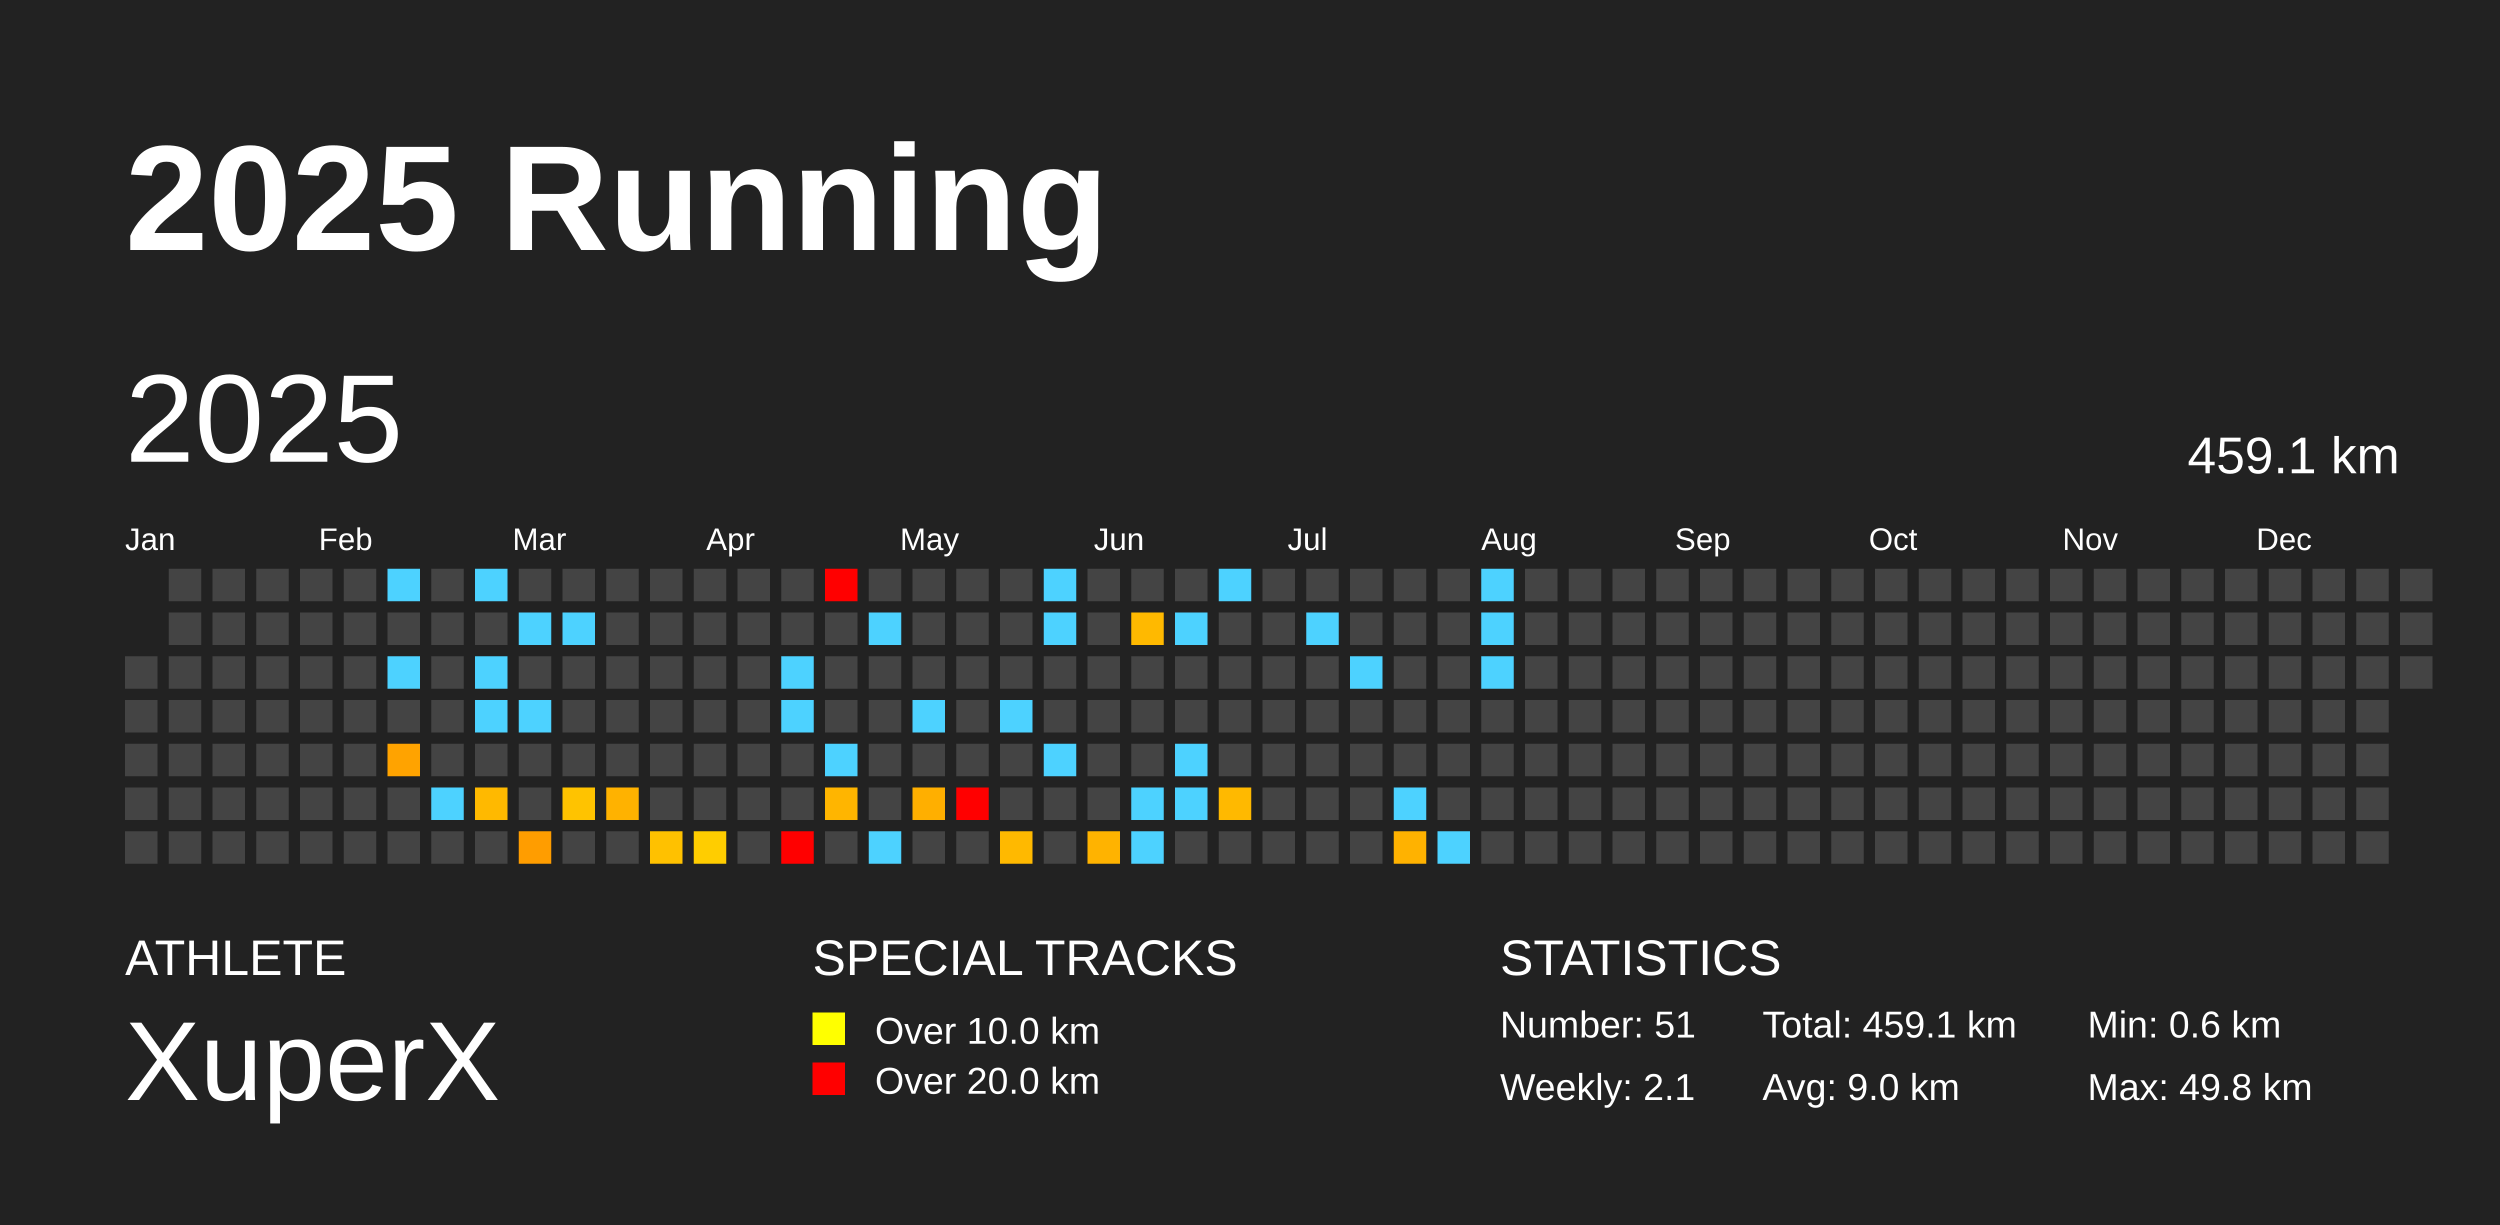
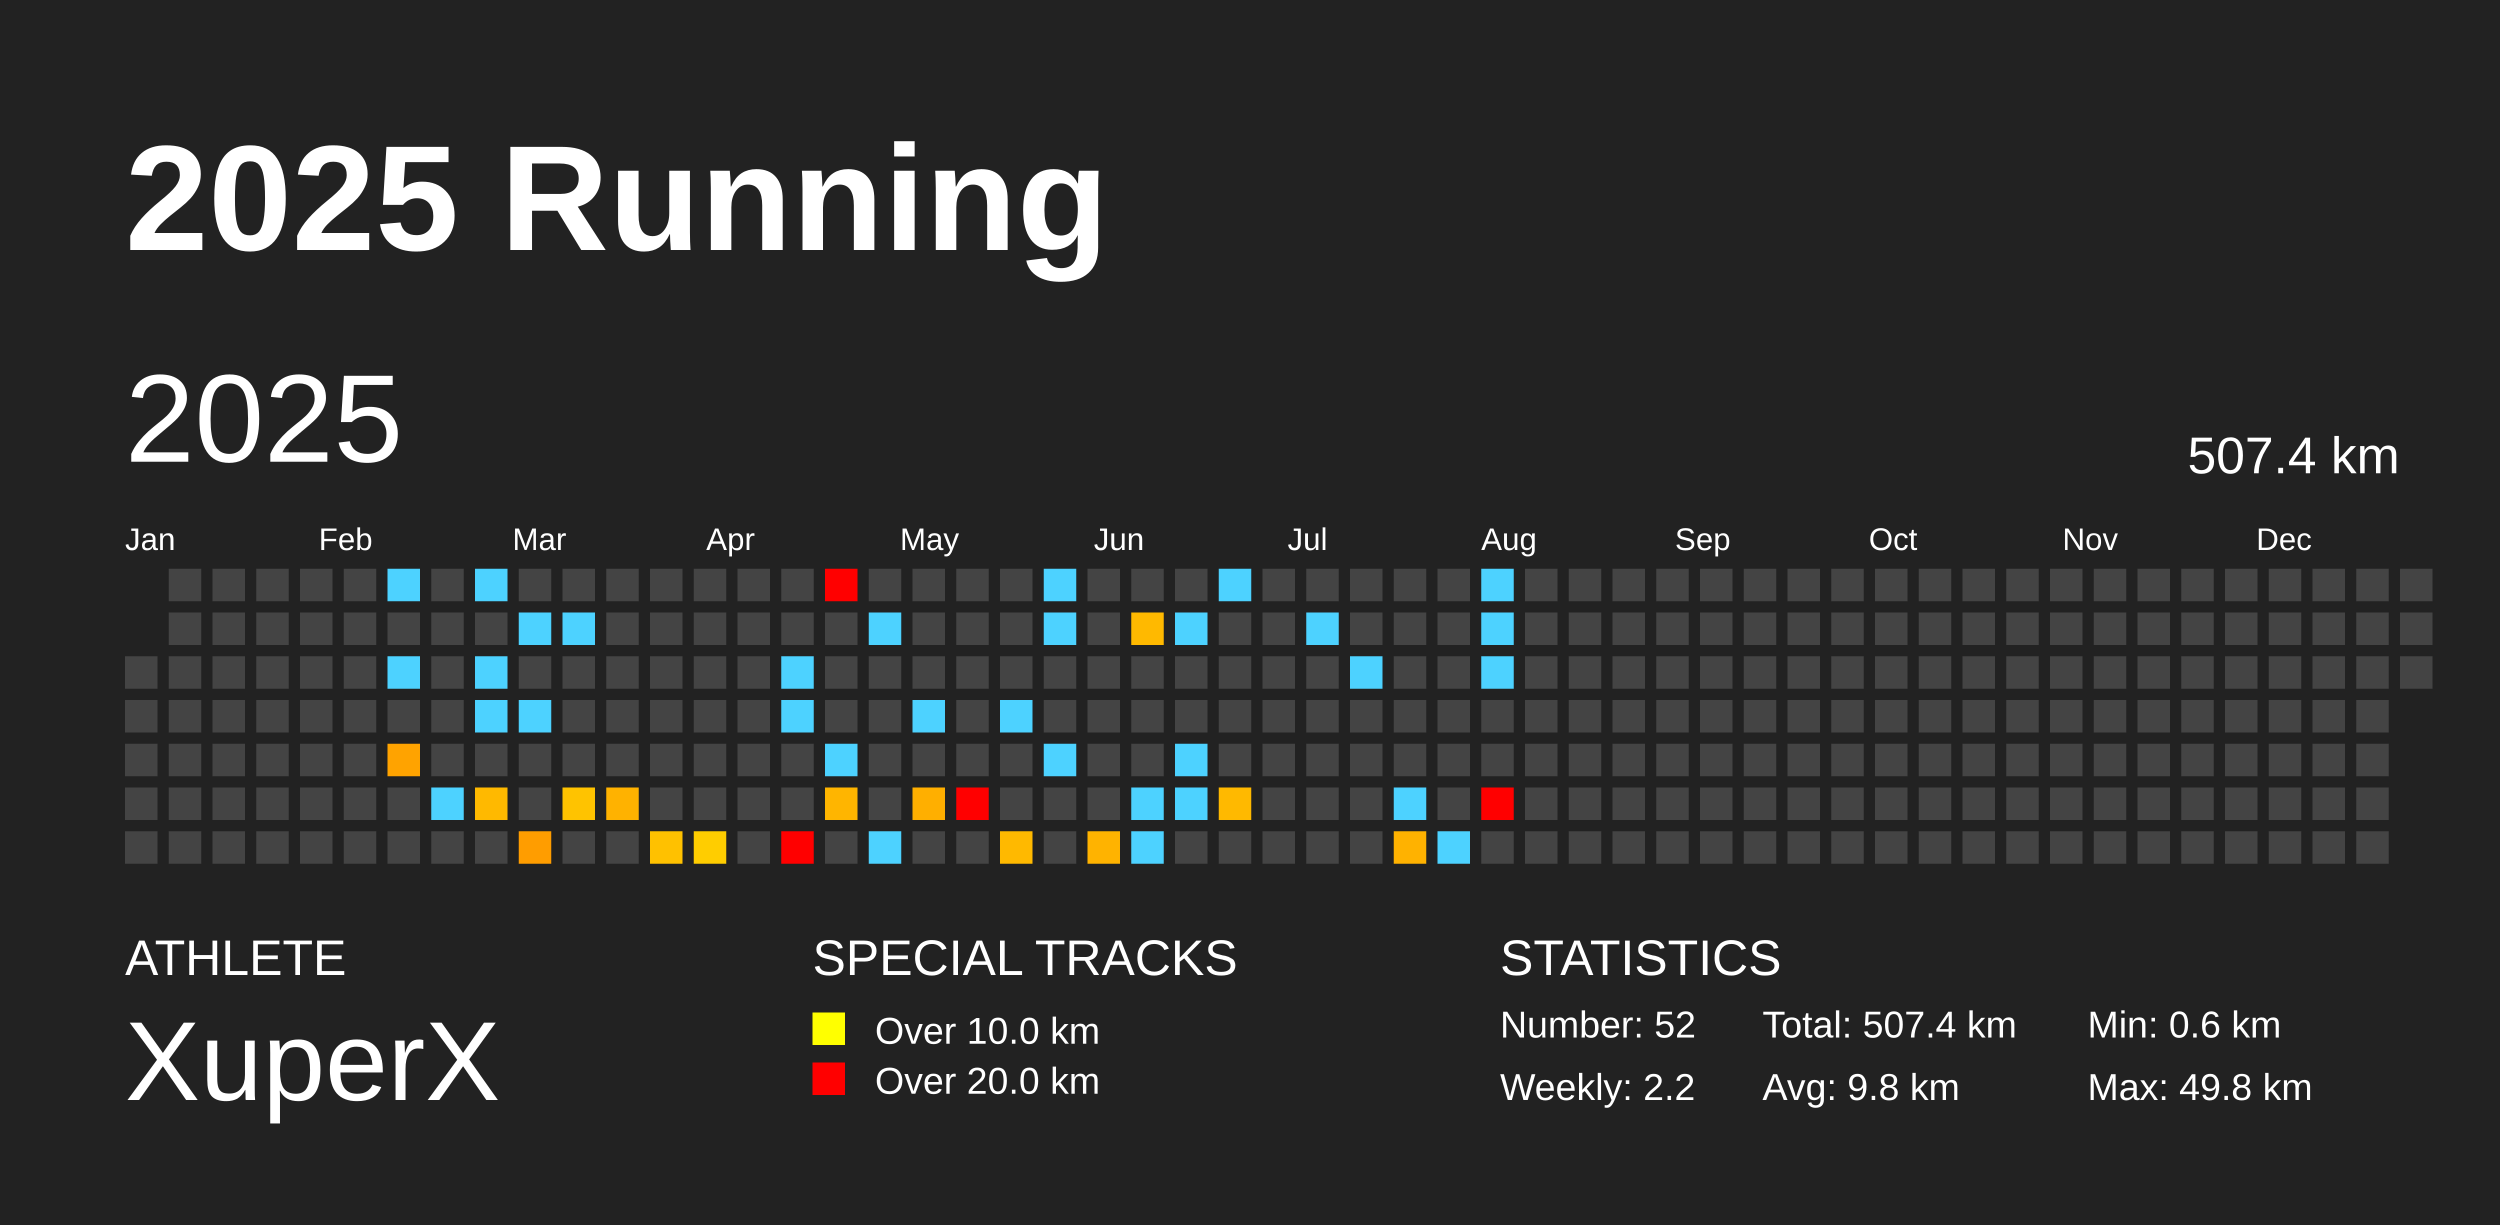
<svg xmlns="http://www.w3.org/2000/svg" baseProfile="full" height="98mm" version="1.1" viewBox="0,0,200,98" width="200mm">
  <defs />
  <rect fill="#222222" height="98" width="200" x="0" y="0" />
  <text fill="#FFFFFF" style="font-size:12px; font-family:Arial; font-weight:bold;" x="10" y="20">2025 Running</text>
  <text fill="#FFFFFF" style="font-size:4px; font-family:Arial" x="10" y="78">ATHLETE</text>
  <text fill="#FFFFFF" style="font-size:9px; font-family:Arial" x="10" y="88">XuperX</text>
  <text fill="#FFFFFF" style="font-size:4px; font-family:Arial" x="65" y="78">SPECIAL TRACKS</text>
  <rect fill="yellow" height="2.6" width="2.6" x="65" y="81" />
  <text fill="#FFFFFF" style="font-size:3px; font-family:Arial" x="70" y="83.5">Over 10.0 km</text>
  <rect fill="red" height="2.6" width="2.6" x="65" y="85" />
  <text fill="#FFFFFF" style="font-size:3px; font-family:Arial" x="70" y="87.5">Over 20.0 km</text>
  <text fill="#FFFFFF" style="font-size:4px; font-family:Arial" x="120" y="78">STATISTICS</text>
-   <text fill="#FFFFFF" style="font-size:3px; font-family:Arial" x="120" y="83">Number: 51</text>
-   <text fill="#FFFFFF" style="font-size:3px; font-family:Arial" x="120" y="88">Weekly: 2.1</text>
-   <text fill="#FFFFFF" style="font-size:3px; font-family:Arial" x="141" y="83">Total: 459.1 km</text>
-   <text fill="#FFFFFF" style="font-size:3px; font-family:Arial" x="141" y="88">Avg: 9.0 km</text>
+   <text fill="#FFFFFF" style="font-size:3px; font-family:Arial" x="120" y="83">Number: 52</text>
+   <text fill="#FFFFFF" style="font-size:3px; font-family:Arial" x="120" y="88">Weekly: 2.2</text>
+   <text fill="#FFFFFF" style="font-size:3px; font-family:Arial" x="141" y="83">Total: 507.4 km</text>
+   <text fill="#FFFFFF" style="font-size:3px; font-family:Arial" x="141" y="88">Avg: 9.8 km</text>
  <text fill="#FFFFFF" style="font-size:3px; font-family:Arial" x="167" y="83">Min: 0.6 km</text>
  <text fill="#FFFFFF" style="font-size:3px; font-family:Arial" x="167" y="88">Max: 49.8 km</text>
  <text dominant-baseline="hanging" fill="#FFFFFF" style="font-size:10.0px; font-family:Arial;" x="10" y="30">2025</text>
-   <text dominant-baseline="hanging" fill="#FFFFFF" style="font-size:4.125px; font-family:Arial;" x="175" y="35">459.1 km</text>
+   <text dominant-baseline="hanging" fill="#FFFFFF" style="font-size:4.125px; font-family:Arial;" x="175" y="35">507.4 km</text>
  <text fill="#FFFFFF" style="font-size:2.5px; font-family:Arial" x="10.0" y="44">Jan</text>
  <text fill="#FFFFFF" style="font-size:2.5px; font-family:Arial" x="25.5" y="44">Feb</text>
  <text fill="#FFFFFF" style="font-size:2.5px; font-family:Arial" x="41.0" y="44">Mar</text>
  <text fill="#FFFFFF" style="font-size:2.5px; font-family:Arial" x="56.5" y="44">Apr</text>
  <text fill="#FFFFFF" style="font-size:2.5px; font-family:Arial" x="72.0" y="44">May</text>
  <text fill="#FFFFFF" style="font-size:2.5px; font-family:Arial" x="87.5" y="44">Jun</text>
  <text fill="#FFFFFF" style="font-size:2.5px; font-family:Arial" x="103.0" y="44">Jul</text>
  <text fill="#FFFFFF" style="font-size:2.5px; font-family:Arial" x="118.5" y="44">Aug</text>
  <text fill="#FFFFFF" style="font-size:2.5px; font-family:Arial" x="134.0" y="44">Sep</text>
  <text fill="#FFFFFF" style="font-size:2.5px; font-family:Arial" x="149.5" y="44">Oct</text>
  <text fill="#FFFFFF" style="font-size:2.5px; font-family:Arial" x="165.0" y="44">Nov</text>
  <text fill="#FFFFFF" style="font-size:2.5px; font-family:Arial" x="180.5" y="44">Dec</text>
  <rect fill="#444444" height="2.6" width="2.6" x="10.0" y="52.5" />
  <rect fill="#444444" height="2.6" width="2.6" x="10.0" y="56.0" />
  <rect fill="#444444" height="2.6" width="2.6" x="10.0" y="59.5" />
  <rect fill="#444444" height="2.6" width="2.6" x="10.0" y="63.0" />
  <rect fill="#444444" height="2.6" width="2.6" x="10.0" y="66.5" />
  <rect fill="#444444" height="2.6" width="2.6" x="13.5" y="45.5" />
  <rect fill="#444444" height="2.6" width="2.6" x="13.5" y="49.0" />
  <rect fill="#444444" height="2.6" width="2.6" x="13.5" y="52.5" />
  <rect fill="#444444" height="2.6" width="2.6" x="13.5" y="56.0" />
  <rect fill="#444444" height="2.6" width="2.6" x="13.5" y="59.5" />
  <rect fill="#444444" height="2.6" width="2.6" x="13.5" y="63.0" />
  <rect fill="#444444" height="2.6" width="2.6" x="13.5" y="66.5" />
  <rect fill="#444444" height="2.6" width="2.6" x="17.0" y="45.5" />
  <rect fill="#444444" height="2.6" width="2.6" x="17.0" y="49.0" />
  <rect fill="#444444" height="2.6" width="2.6" x="17.0" y="52.5" />
  <rect fill="#444444" height="2.6" width="2.6" x="17.0" y="56.0" />
  <rect fill="#444444" height="2.6" width="2.6" x="17.0" y="59.5" />
  <rect fill="#444444" height="2.6" width="2.6" x="17.0" y="63.0" />
  <rect fill="#444444" height="2.6" width="2.6" x="17.0" y="66.5" />
  <rect fill="#444444" height="2.6" width="2.6" x="20.5" y="45.5" />
  <rect fill="#444444" height="2.6" width="2.6" x="20.5" y="49.0" />
  <rect fill="#444444" height="2.6" width="2.6" x="20.5" y="52.5" />
  <rect fill="#444444" height="2.6" width="2.6" x="20.5" y="56.0" />
  <rect fill="#444444" height="2.6" width="2.6" x="20.5" y="59.5" />
  <rect fill="#444444" height="2.6" width="2.6" x="20.5" y="63.0" />
  <rect fill="#444444" height="2.6" width="2.6" x="20.5" y="66.5" />
  <rect fill="#444444" height="2.6" width="2.6" x="24.0" y="45.5" />
  <rect fill="#444444" height="2.6" width="2.6" x="24.0" y="49.0" />
  <rect fill="#444444" height="2.6" width="2.6" x="24.0" y="52.5" />
  <rect fill="#444444" height="2.6" width="2.6" x="24.0" y="56.0" />
  <rect fill="#444444" height="2.6" width="2.6" x="24.0" y="59.5" />
  <rect fill="#444444" height="2.6" width="2.6" x="24.0" y="63.0" />
  <rect fill="#444444" height="2.6" width="2.6" x="24.0" y="66.5" />
  <rect fill="#444444" height="2.6" width="2.6" x="27.5" y="45.5" />
  <rect fill="#444444" height="2.6" width="2.6" x="27.5" y="49.0" />
  <rect fill="#444444" height="2.6" width="2.6" x="27.5" y="52.5" />
  <rect fill="#444444" height="2.6" width="2.6" x="27.5" y="56.0" />
  <rect fill="#444444" height="2.6" width="2.6" x="27.5" y="59.5" />
  <rect fill="#444444" height="2.6" width="2.6" x="27.5" y="63.0" />
  <rect fill="#444444" height="2.6" width="2.6" x="27.5" y="66.5" />
  <rect fill="#4dd2ff" height="2.6" width="2.6" x="31.0" y="45.5" />
  <rect fill="#444444" height="2.6" width="2.6" x="31.0" y="49.0" />
  <rect fill="#4dd2ff" height="2.6" width="2.6" x="31.0" y="52.5" />
  <rect fill="#444444" height="2.6" width="2.6" x="31.0" y="56.0" />
  <rect fill="#ffa300" height="2.6" width="2.6" x="31.0" y="59.5" />
  <rect fill="#444444" height="2.6" width="2.6" x="31.0" y="63.0" />
  <rect fill="#444444" height="2.6" width="2.6" x="31.0" y="66.5" />
  <rect fill="#444444" height="2.6" width="2.6" x="34.5" y="45.5" />
  <rect fill="#444444" height="2.6" width="2.6" x="34.5" y="49.0" />
  <rect fill="#444444" height="2.6" width="2.6" x="34.5" y="52.5" />
  <rect fill="#444444" height="2.6" width="2.6" x="34.5" y="56.0" />
  <rect fill="#444444" height="2.6" width="2.6" x="34.5" y="59.5" />
  <rect fill="#4dd2ff" height="2.6" width="2.6" x="34.5" y="63.0" />
  <rect fill="#444444" height="2.6" width="2.6" x="34.5" y="66.5" />
  <rect fill="#4dd2ff" height="2.6" width="2.6" x="38.0" y="45.5" />
  <rect fill="#444444" height="2.6" width="2.6" x="38.0" y="49.0" />
  <rect fill="#4dd2ff" height="2.6" width="2.6" x="38.0" y="52.5" />
  <rect fill="#4dd2ff" height="2.6" width="2.6" x="38.0" y="56.0" />
  <rect fill="#444444" height="2.6" width="2.6" x="38.0" y="59.5" />
  <rect fill="#ffb900" height="2.6" width="2.6" x="38.0" y="63.0" />
  <rect fill="#444444" height="2.6" width="2.6" x="38.0" y="66.5" />
  <rect fill="#444444" height="2.6" width="2.6" x="41.5" y="45.5" />
  <rect fill="#4dd2ff" height="2.6" width="2.6" x="41.5" y="49.0" />
  <rect fill="#444444" height="2.6" width="2.6" x="41.5" y="52.5" />
  <rect fill="#4dd2ff" height="2.6" width="2.6" x="41.5" y="56.0" />
  <rect fill="#444444" height="2.6" width="2.6" x="41.5" y="59.5" />
  <rect fill="#444444" height="2.6" width="2.6" x="41.5" y="63.0" />
  <rect fill="#ff9d00" height="2.6" width="2.6" x="41.5" y="66.5" />
  <rect fill="#444444" height="2.6" width="2.6" x="45.0" y="45.5" />
  <rect fill="#4dd2ff" height="2.6" width="2.6" x="45.0" y="49.0" />
  <rect fill="#444444" height="2.6" width="2.6" x="45.0" y="52.5" />
  <rect fill="#444444" height="2.6" width="2.6" x="45.0" y="56.0" />
  <rect fill="#444444" height="2.6" width="2.6" x="45.0" y="59.5" />
  <rect fill="#ffc300" height="2.6" width="2.6" x="45.0" y="63.0" />
  <rect fill="#444444" height="2.6" width="2.6" x="45.0" y="66.5" />
  <rect fill="#444444" height="2.6" width="2.6" x="48.5" y="45.5" />
  <rect fill="#444444" height="2.6" width="2.6" x="48.5" y="49.0" />
  <rect fill="#444444" height="2.6" width="2.6" x="48.5" y="52.5" />
  <rect fill="#444444" height="2.6" width="2.6" x="48.5" y="56.0" />
  <rect fill="#444444" height="2.6" width="2.6" x="48.5" y="59.5" />
  <rect fill="#ffb200" height="2.6" width="2.6" x="48.5" y="63.0" />
  <rect fill="#444444" height="2.6" width="2.6" x="48.5" y="66.5" />
  <rect fill="#444444" height="2.6" width="2.6" x="52.0" y="45.5" />
  <rect fill="#444444" height="2.6" width="2.6" x="52.0" y="49.0" />
  <rect fill="#444444" height="2.6" width="2.6" x="52.0" y="52.5" />
  <rect fill="#444444" height="2.6" width="2.6" x="52.0" y="56.0" />
  <rect fill="#444444" height="2.6" width="2.6" x="52.0" y="59.5" />
  <rect fill="#444444" height="2.6" width="2.6" x="52.0" y="63.0" />
  <rect fill="#ffc100" height="2.6" width="2.6" x="52.0" y="66.5" />
  <rect fill="#444444" height="2.6" width="2.6" x="55.5" y="45.5" />
  <rect fill="#444444" height="2.6" width="2.6" x="55.5" y="49.0" />
  <rect fill="#444444" height="2.6" width="2.6" x="55.5" y="52.5" />
  <rect fill="#444444" height="2.6" width="2.6" x="55.5" y="56.0" />
  <rect fill="#444444" height="2.6" width="2.6" x="55.5" y="59.5" />
  <rect fill="#444444" height="2.6" width="2.6" x="55.5" y="63.0" />
  <rect fill="#ffcd00" height="2.6" width="2.6" x="55.5" y="66.5" />
  <rect fill="#444444" height="2.6" width="2.6" x="59.0" y="45.5" />
  <rect fill="#444444" height="2.6" width="2.6" x="59.0" y="49.0" />
  <rect fill="#444444" height="2.6" width="2.6" x="59.0" y="52.5" />
  <rect fill="#444444" height="2.6" width="2.6" x="59.0" y="56.0" />
  <rect fill="#444444" height="2.6" width="2.6" x="59.0" y="59.5" />
  <rect fill="#444444" height="2.6" width="2.6" x="59.0" y="63.0" />
  <rect fill="#444444" height="2.6" width="2.6" x="59.0" y="66.5" />
  <rect fill="#444444" height="2.6" width="2.6" x="62.5" y="45.5" />
  <rect fill="#444444" height="2.6" width="2.6" x="62.5" y="49.0" />
  <rect fill="#4dd2ff" height="2.6" width="2.6" x="62.5" y="52.5" />
  <rect fill="#4dd2ff" height="2.6" width="2.6" x="62.5" y="56.0" />
  <rect fill="#444444" height="2.6" width="2.6" x="62.5" y="59.5" />
  <rect fill="#444444" height="2.6" width="2.6" x="62.5" y="63.0" />
  <rect fill="red" height="2.6" width="2.6" x="62.5" y="66.5" />
  <rect fill="red" height="2.6" width="2.6" x="66.0" y="45.5" />
  <rect fill="#444444" height="2.6" width="2.6" x="66.0" y="49.0" />
  <rect fill="#444444" height="2.6" width="2.6" x="66.0" y="52.5" />
  <rect fill="#444444" height="2.6" width="2.6" x="66.0" y="56.0" />
  <rect fill="#4dd2ff" height="2.6" width="2.6" x="66.0" y="59.5" />
  <rect fill="#ffb500" height="2.6" width="2.6" x="66.0" y="63.0" />
  <rect fill="#444444" height="2.6" width="2.6" x="66.0" y="66.5" />
  <rect fill="#444444" height="2.6" width="2.6" x="69.5" y="45.5" />
  <rect fill="#4dd2ff" height="2.6" width="2.6" x="69.5" y="49.0" />
  <rect fill="#444444" height="2.6" width="2.6" x="69.5" y="52.5" />
  <rect fill="#444444" height="2.6" width="2.6" x="69.5" y="56.0" />
  <rect fill="#444444" height="2.6" width="2.6" x="69.5" y="59.5" />
  <rect fill="#444444" height="2.6" width="2.6" x="69.5" y="63.0" />
  <rect fill="#4dd2ff" height="2.6" width="2.6" x="69.5" y="66.5" />
  <rect fill="#444444" height="2.6" width="2.6" x="73.0" y="45.5" />
  <rect fill="#444444" height="2.6" width="2.6" x="73.0" y="49.0" />
  <rect fill="#444444" height="2.6" width="2.6" x="73.0" y="52.5" />
  <rect fill="#4dd2ff" height="2.6" width="2.6" x="73.0" y="56.0" />
  <rect fill="#444444" height="2.6" width="2.6" x="73.0" y="59.5" />
  <rect fill="#ffaf00" height="2.6" width="2.6" x="73.0" y="63.0" />
  <rect fill="#444444" height="2.6" width="2.6" x="73.0" y="66.5" />
  <rect fill="#444444" height="2.6" width="2.6" x="76.5" y="45.5" />
  <rect fill="#444444" height="2.6" width="2.6" x="76.5" y="49.0" />
  <rect fill="#444444" height="2.6" width="2.6" x="76.5" y="52.5" />
  <rect fill="#444444" height="2.6" width="2.6" x="76.5" y="56.0" />
  <rect fill="#444444" height="2.6" width="2.6" x="76.5" y="59.5" />
  <rect fill="red" height="2.6" width="2.6" x="76.5" y="63.0" />
  <rect fill="#444444" height="2.6" width="2.6" x="76.5" y="66.5" />
  <rect fill="#444444" height="2.6" width="2.6" x="80.0" y="45.5" />
  <rect fill="#444444" height="2.6" width="2.6" x="80.0" y="49.0" />
  <rect fill="#444444" height="2.6" width="2.6" x="80.0" y="52.5" />
  <rect fill="#4dd2ff" height="2.6" width="2.6" x="80.0" y="56.0" />
  <rect fill="#444444" height="2.6" width="2.6" x="80.0" y="59.5" />
  <rect fill="#444444" height="2.6" width="2.6" x="80.0" y="63.0" />
  <rect fill="#ffb900" height="2.6" width="2.6" x="80.0" y="66.5" />
  <rect fill="#4dd2ff" height="2.6" width="2.6" x="83.5" y="45.5" />
  <rect fill="#4dd2ff" height="2.6" width="2.6" x="83.5" y="49.0" />
  <rect fill="#444444" height="2.6" width="2.6" x="83.5" y="52.5" />
  <rect fill="#444444" height="2.6" width="2.6" x="83.5" y="56.0" />
  <rect fill="#4dd2ff" height="2.6" width="2.6" x="83.5" y="59.5" />
  <rect fill="#444444" height="2.6" width="2.6" x="83.5" y="63.0" />
  <rect fill="#444444" height="2.6" width="2.6" x="83.5" y="66.5" />
  <rect fill="#444444" height="2.6" width="2.6" x="87.0" y="45.5" />
  <rect fill="#444444" height="2.6" width="2.6" x="87.0" y="49.0" />
  <rect fill="#444444" height="2.6" width="2.6" x="87.0" y="52.5" />
  <rect fill="#444444" height="2.6" width="2.6" x="87.0" y="56.0" />
  <rect fill="#444444" height="2.6" width="2.6" x="87.0" y="59.5" />
  <rect fill="#444444" height="2.6" width="2.6" x="87.0" y="63.0" />
  <rect fill="#ffb300" height="2.6" width="2.6" x="87.0" y="66.5" />
  <rect fill="#444444" height="2.6" width="2.6" x="90.5" y="45.5" />
  <rect fill="#ffb900" height="2.6" width="2.6" x="90.5" y="49.0" />
  <rect fill="#444444" height="2.6" width="2.6" x="90.5" y="52.5" />
  <rect fill="#444444" height="2.6" width="2.6" x="90.5" y="56.0" />
  <rect fill="#444444" height="2.6" width="2.6" x="90.5" y="59.5" />
  <rect fill="#4dd2ff" height="2.6" width="2.6" x="90.5" y="63.0" />
  <rect fill="#4dd2ff" height="2.6" width="2.6" x="90.5" y="66.5" />
  <rect fill="#444444" height="2.6" width="2.6" x="94.0" y="45.5" />
  <rect fill="#4dd2ff" height="2.6" width="2.6" x="94.0" y="49.0" />
  <rect fill="#444444" height="2.6" width="2.6" x="94.0" y="52.5" />
  <rect fill="#444444" height="2.6" width="2.6" x="94.0" y="56.0" />
  <rect fill="#4dd2ff" height="2.6" width="2.6" x="94.0" y="59.5" />
  <rect fill="#4dd2ff" height="2.6" width="2.6" x="94.0" y="63.0" />
  <rect fill="#444444" height="2.6" width="2.6" x="94.0" y="66.5" />
  <rect fill="#4dd2ff" height="2.6" width="2.6" x="97.5" y="45.5" />
  <rect fill="#444444" height="2.6" width="2.6" x="97.5" y="49.0" />
  <rect fill="#444444" height="2.6" width="2.6" x="97.5" y="52.5" />
  <rect fill="#444444" height="2.6" width="2.6" x="97.5" y="56.0" />
  <rect fill="#444444" height="2.6" width="2.6" x="97.5" y="59.5" />
  <rect fill="#ffb900" height="2.6" width="2.6" x="97.5" y="63.0" />
  <rect fill="#444444" height="2.6" width="2.6" x="97.5" y="66.5" />
  <rect fill="#444444" height="2.6" width="2.6" x="101.0" y="45.5" />
  <rect fill="#444444" height="2.6" width="2.6" x="101.0" y="49.0" />
  <rect fill="#444444" height="2.6" width="2.6" x="101.0" y="52.5" />
  <rect fill="#444444" height="2.6" width="2.6" x="101.0" y="56.0" />
  <rect fill="#444444" height="2.6" width="2.6" x="101.0" y="59.5" />
  <rect fill="#444444" height="2.6" width="2.6" x="101.0" y="63.0" />
  <rect fill="#444444" height="2.6" width="2.6" x="101.0" y="66.5" />
  <rect fill="#444444" height="2.6" width="2.6" x="104.5" y="45.5" />
  <rect fill="#4dd2ff" height="2.6" width="2.6" x="104.5" y="49.0" />
  <rect fill="#444444" height="2.6" width="2.6" x="104.5" y="52.5" />
  <rect fill="#444444" height="2.6" width="2.6" x="104.5" y="56.0" />
  <rect fill="#444444" height="2.6" width="2.6" x="104.5" y="59.5" />
  <rect fill="#444444" height="2.6" width="2.6" x="104.5" y="63.0" />
  <rect fill="#444444" height="2.6" width="2.6" x="104.5" y="66.5" />
  <rect fill="#444444" height="2.6" width="2.6" x="108.0" y="45.5" />
  <rect fill="#444444" height="2.6" width="2.6" x="108.0" y="49.0" />
  <rect fill="#4dd2ff" height="2.6" width="2.6" x="108.0" y="52.5" />
  <rect fill="#444444" height="2.6" width="2.6" x="108.0" y="56.0" />
  <rect fill="#444444" height="2.6" width="2.6" x="108.0" y="59.5" />
  <rect fill="#444444" height="2.6" width="2.6" x="108.0" y="63.0" />
  <rect fill="#444444" height="2.6" width="2.6" x="108.0" y="66.5" />
  <rect fill="#444444" height="2.6" width="2.6" x="111.5" y="45.5" />
  <rect fill="#444444" height="2.6" width="2.6" x="111.5" y="49.0" />
  <rect fill="#444444" height="2.6" width="2.6" x="111.5" y="52.5" />
  <rect fill="#444444" height="2.6" width="2.6" x="111.5" y="56.0" />
  <rect fill="#444444" height="2.6" width="2.6" x="111.5" y="59.5" />
  <rect fill="#4dd2ff" height="2.6" width="2.6" x="111.5" y="63.0" />
  <rect fill="#ffb200" height="2.6" width="2.6" x="111.5" y="66.5" />
  <rect fill="#444444" height="2.6" width="2.6" x="115.0" y="45.5" />
  <rect fill="#444444" height="2.6" width="2.6" x="115.0" y="49.0" />
  <rect fill="#444444" height="2.6" width="2.6" x="115.0" y="52.5" />
  <rect fill="#444444" height="2.6" width="2.6" x="115.0" y="56.0" />
  <rect fill="#444444" height="2.6" width="2.6" x="115.0" y="59.5" />
  <rect fill="#444444" height="2.6" width="2.6" x="115.0" y="63.0" />
  <rect fill="#4dd2ff" height="2.6" width="2.6" x="115.0" y="66.5" />
  <rect fill="#4dd2ff" height="2.6" width="2.6" x="118.5" y="45.5" />
  <rect fill="#4dd2ff" height="2.6" width="2.6" x="118.5" y="49.0" />
  <rect fill="#4dd2ff" height="2.6" width="2.6" x="118.5" y="52.5" />
  <rect fill="#444444" height="2.6" width="2.6" x="118.5" y="56.0" />
  <rect fill="#444444" height="2.6" width="2.6" x="118.5" y="59.5" />
-   <rect fill="#444444" height="2.6" width="2.6" x="118.5" y="63.0" />
+   <rect fill="red" height="2.6" width="2.6" x="118.5" y="63.0" />
  <rect fill="#444444" height="2.6" width="2.6" x="118.5" y="66.5" />
  <rect fill="#444444" height="2.6" width="2.6" x="122.0" y="45.5" />
  <rect fill="#444444" height="2.6" width="2.6" x="122.0" y="49.0" />
  <rect fill="#444444" height="2.6" width="2.6" x="122.0" y="52.5" />
  <rect fill="#444444" height="2.6" width="2.6" x="122.0" y="56.0" />
  <rect fill="#444444" height="2.6" width="2.6" x="122.0" y="59.5" />
  <rect fill="#444444" height="2.6" width="2.6" x="122.0" y="63.0" />
  <rect fill="#444444" height="2.6" width="2.6" x="122.0" y="66.5" />
  <rect fill="#444444" height="2.6" width="2.6" x="125.5" y="45.5" />
  <rect fill="#444444" height="2.6" width="2.6" x="125.5" y="49.0" />
  <rect fill="#444444" height="2.6" width="2.6" x="125.5" y="52.5" />
  <rect fill="#444444" height="2.6" width="2.6" x="125.5" y="56.0" />
  <rect fill="#444444" height="2.6" width="2.6" x="125.5" y="59.5" />
  <rect fill="#444444" height="2.6" width="2.6" x="125.5" y="63.0" />
  <rect fill="#444444" height="2.6" width="2.6" x="125.5" y="66.5" />
  <rect fill="#444444" height="2.6" width="2.6" x="129.0" y="45.5" />
  <rect fill="#444444" height="2.6" width="2.6" x="129.0" y="49.0" />
  <rect fill="#444444" height="2.6" width="2.6" x="129.0" y="52.5" />
  <rect fill="#444444" height="2.6" width="2.6" x="129.0" y="56.0" />
  <rect fill="#444444" height="2.6" width="2.6" x="129.0" y="59.5" />
  <rect fill="#444444" height="2.6" width="2.6" x="129.0" y="63.0" />
  <rect fill="#444444" height="2.6" width="2.6" x="129.0" y="66.5" />
  <rect fill="#444444" height="2.6" width="2.6" x="132.5" y="45.5" />
  <rect fill="#444444" height="2.6" width="2.6" x="132.5" y="49.0" />
  <rect fill="#444444" height="2.6" width="2.6" x="132.5" y="52.5" />
  <rect fill="#444444" height="2.6" width="2.6" x="132.5" y="56.0" />
  <rect fill="#444444" height="2.6" width="2.6" x="132.5" y="59.5" />
  <rect fill="#444444" height="2.6" width="2.6" x="132.5" y="63.0" />
  <rect fill="#444444" height="2.6" width="2.6" x="132.5" y="66.5" />
  <rect fill="#444444" height="2.6" width="2.6" x="136.0" y="45.5" />
  <rect fill="#444444" height="2.6" width="2.6" x="136.0" y="49.0" />
  <rect fill="#444444" height="2.6" width="2.6" x="136.0" y="52.5" />
  <rect fill="#444444" height="2.6" width="2.6" x="136.0" y="56.0" />
  <rect fill="#444444" height="2.6" width="2.6" x="136.0" y="59.5" />
  <rect fill="#444444" height="2.6" width="2.6" x="136.0" y="63.0" />
  <rect fill="#444444" height="2.6" width="2.6" x="136.0" y="66.5" />
  <rect fill="#444444" height="2.6" width="2.6" x="139.5" y="45.5" />
  <rect fill="#444444" height="2.6" width="2.6" x="139.5" y="49.0" />
  <rect fill="#444444" height="2.6" width="2.6" x="139.5" y="52.5" />
  <rect fill="#444444" height="2.6" width="2.6" x="139.5" y="56.0" />
  <rect fill="#444444" height="2.6" width="2.6" x="139.5" y="59.5" />
  <rect fill="#444444" height="2.6" width="2.6" x="139.5" y="63.0" />
  <rect fill="#444444" height="2.6" width="2.6" x="139.5" y="66.5" />
  <rect fill="#444444" height="2.6" width="2.6" x="143.0" y="45.5" />
  <rect fill="#444444" height="2.6" width="2.6" x="143.0" y="49.0" />
  <rect fill="#444444" height="2.6" width="2.6" x="143.0" y="52.5" />
  <rect fill="#444444" height="2.6" width="2.6" x="143.0" y="56.0" />
  <rect fill="#444444" height="2.6" width="2.6" x="143.0" y="59.5" />
  <rect fill="#444444" height="2.6" width="2.6" x="143.0" y="63.0" />
  <rect fill="#444444" height="2.6" width="2.6" x="143.0" y="66.5" />
  <rect fill="#444444" height="2.6" width="2.6" x="146.5" y="45.5" />
  <rect fill="#444444" height="2.6" width="2.6" x="146.5" y="49.0" />
  <rect fill="#444444" height="2.6" width="2.6" x="146.5" y="52.5" />
  <rect fill="#444444" height="2.6" width="2.6" x="146.5" y="56.0" />
  <rect fill="#444444" height="2.6" width="2.6" x="146.5" y="59.5" />
  <rect fill="#444444" height="2.6" width="2.6" x="146.5" y="63.0" />
  <rect fill="#444444" height="2.6" width="2.6" x="146.5" y="66.5" />
  <rect fill="#444444" height="2.6" width="2.6" x="150.0" y="45.5" />
  <rect fill="#444444" height="2.6" width="2.6" x="150.0" y="49.0" />
  <rect fill="#444444" height="2.6" width="2.6" x="150.0" y="52.5" />
  <rect fill="#444444" height="2.6" width="2.6" x="150.0" y="56.0" />
  <rect fill="#444444" height="2.6" width="2.6" x="150.0" y="59.5" />
  <rect fill="#444444" height="2.6" width="2.6" x="150.0" y="63.0" />
  <rect fill="#444444" height="2.6" width="2.6" x="150.0" y="66.5" />
  <rect fill="#444444" height="2.6" width="2.6" x="153.5" y="45.5" />
  <rect fill="#444444" height="2.6" width="2.6" x="153.5" y="49.0" />
  <rect fill="#444444" height="2.6" width="2.6" x="153.5" y="52.5" />
  <rect fill="#444444" height="2.6" width="2.6" x="153.5" y="56.0" />
  <rect fill="#444444" height="2.6" width="2.6" x="153.5" y="59.5" />
  <rect fill="#444444" height="2.6" width="2.6" x="153.5" y="63.0" />
  <rect fill="#444444" height="2.6" width="2.6" x="153.5" y="66.5" />
  <rect fill="#444444" height="2.6" width="2.6" x="157.0" y="45.5" />
  <rect fill="#444444" height="2.6" width="2.6" x="157.0" y="49.0" />
  <rect fill="#444444" height="2.6" width="2.6" x="157.0" y="52.5" />
  <rect fill="#444444" height="2.6" width="2.6" x="157.0" y="56.0" />
  <rect fill="#444444" height="2.6" width="2.6" x="157.0" y="59.5" />
  <rect fill="#444444" height="2.6" width="2.6" x="157.0" y="63.0" />
  <rect fill="#444444" height="2.6" width="2.6" x="157.0" y="66.5" />
  <rect fill="#444444" height="2.6" width="2.6" x="160.5" y="45.5" />
  <rect fill="#444444" height="2.6" width="2.6" x="160.5" y="49.0" />
  <rect fill="#444444" height="2.6" width="2.6" x="160.5" y="52.5" />
  <rect fill="#444444" height="2.6" width="2.6" x="160.5" y="56.0" />
  <rect fill="#444444" height="2.6" width="2.6" x="160.5" y="59.5" />
  <rect fill="#444444" height="2.6" width="2.6" x="160.5" y="63.0" />
  <rect fill="#444444" height="2.6" width="2.6" x="160.5" y="66.5" />
  <rect fill="#444444" height="2.6" width="2.6" x="164.0" y="45.5" />
  <rect fill="#444444" height="2.6" width="2.6" x="164.0" y="49.0" />
  <rect fill="#444444" height="2.6" width="2.6" x="164.0" y="52.5" />
  <rect fill="#444444" height="2.6" width="2.6" x="164.0" y="56.0" />
  <rect fill="#444444" height="2.6" width="2.6" x="164.0" y="59.5" />
  <rect fill="#444444" height="2.6" width="2.6" x="164.0" y="63.0" />
  <rect fill="#444444" height="2.6" width="2.6" x="164.0" y="66.5" />
  <rect fill="#444444" height="2.6" width="2.6" x="167.5" y="45.5" />
  <rect fill="#444444" height="2.6" width="2.6" x="167.5" y="49.0" />
  <rect fill="#444444" height="2.6" width="2.6" x="167.5" y="52.5" />
  <rect fill="#444444" height="2.6" width="2.6" x="167.5" y="56.0" />
  <rect fill="#444444" height="2.6" width="2.6" x="167.5" y="59.5" />
  <rect fill="#444444" height="2.6" width="2.6" x="167.5" y="63.0" />
  <rect fill="#444444" height="2.6" width="2.6" x="167.5" y="66.5" />
  <rect fill="#444444" height="2.6" width="2.6" x="171.0" y="45.5" />
  <rect fill="#444444" height="2.6" width="2.6" x="171.0" y="49.0" />
  <rect fill="#444444" height="2.6" width="2.6" x="171.0" y="52.5" />
  <rect fill="#444444" height="2.6" width="2.6" x="171.0" y="56.0" />
  <rect fill="#444444" height="2.6" width="2.6" x="171.0" y="59.5" />
  <rect fill="#444444" height="2.6" width="2.6" x="171.0" y="63.0" />
  <rect fill="#444444" height="2.6" width="2.6" x="171.0" y="66.5" />
  <rect fill="#444444" height="2.6" width="2.6" x="174.5" y="45.5" />
  <rect fill="#444444" height="2.6" width="2.6" x="174.5" y="49.0" />
  <rect fill="#444444" height="2.6" width="2.6" x="174.5" y="52.5" />
  <rect fill="#444444" height="2.6" width="2.6" x="174.5" y="56.0" />
  <rect fill="#444444" height="2.6" width="2.6" x="174.5" y="59.5" />
  <rect fill="#444444" height="2.6" width="2.6" x="174.5" y="63.0" />
  <rect fill="#444444" height="2.6" width="2.6" x="174.5" y="66.5" />
  <rect fill="#444444" height="2.6" width="2.6" x="178.0" y="45.5" />
  <rect fill="#444444" height="2.6" width="2.6" x="178.0" y="49.0" />
  <rect fill="#444444" height="2.6" width="2.6" x="178.0" y="52.5" />
  <rect fill="#444444" height="2.6" width="2.6" x="178.0" y="56.0" />
  <rect fill="#444444" height="2.6" width="2.6" x="178.0" y="59.5" />
  <rect fill="#444444" height="2.6" width="2.6" x="178.0" y="63.0" />
  <rect fill="#444444" height="2.6" width="2.6" x="178.0" y="66.5" />
  <rect fill="#444444" height="2.6" width="2.6" x="181.5" y="45.5" />
  <rect fill="#444444" height="2.6" width="2.6" x="181.5" y="49.0" />
  <rect fill="#444444" height="2.6" width="2.6" x="181.5" y="52.5" />
  <rect fill="#444444" height="2.6" width="2.6" x="181.5" y="56.0" />
  <rect fill="#444444" height="2.6" width="2.6" x="181.5" y="59.5" />
  <rect fill="#444444" height="2.6" width="2.6" x="181.5" y="63.0" />
  <rect fill="#444444" height="2.6" width="2.6" x="181.5" y="66.5" />
  <rect fill="#444444" height="2.6" width="2.6" x="185.0" y="45.5" />
  <rect fill="#444444" height="2.6" width="2.6" x="185.0" y="49.0" />
  <rect fill="#444444" height="2.6" width="2.6" x="185.0" y="52.5" />
  <rect fill="#444444" height="2.6" width="2.6" x="185.0" y="56.0" />
  <rect fill="#444444" height="2.6" width="2.6" x="185.0" y="59.5" />
  <rect fill="#444444" height="2.6" width="2.6" x="185.0" y="63.0" />
  <rect fill="#444444" height="2.6" width="2.6" x="185.0" y="66.5" />
  <rect fill="#444444" height="2.6" width="2.6" x="188.5" y="45.5" />
  <rect fill="#444444" height="2.6" width="2.6" x="188.5" y="49.0" />
  <rect fill="#444444" height="2.6" width="2.6" x="188.5" y="52.5" />
  <rect fill="#444444" height="2.6" width="2.6" x="188.5" y="56.0" />
  <rect fill="#444444" height="2.6" width="2.6" x="188.5" y="59.5" />
  <rect fill="#444444" height="2.6" width="2.6" x="188.5" y="63.0" />
  <rect fill="#444444" height="2.6" width="2.6" x="188.5" y="66.5" />
  <rect fill="#444444" height="2.6" width="2.6" x="192.0" y="45.5" />
  <rect fill="#444444" height="2.6" width="2.6" x="192.0" y="49.0" />
  <rect fill="#444444" height="2.6" width="2.6" x="192.0" y="52.5" />
</svg>
